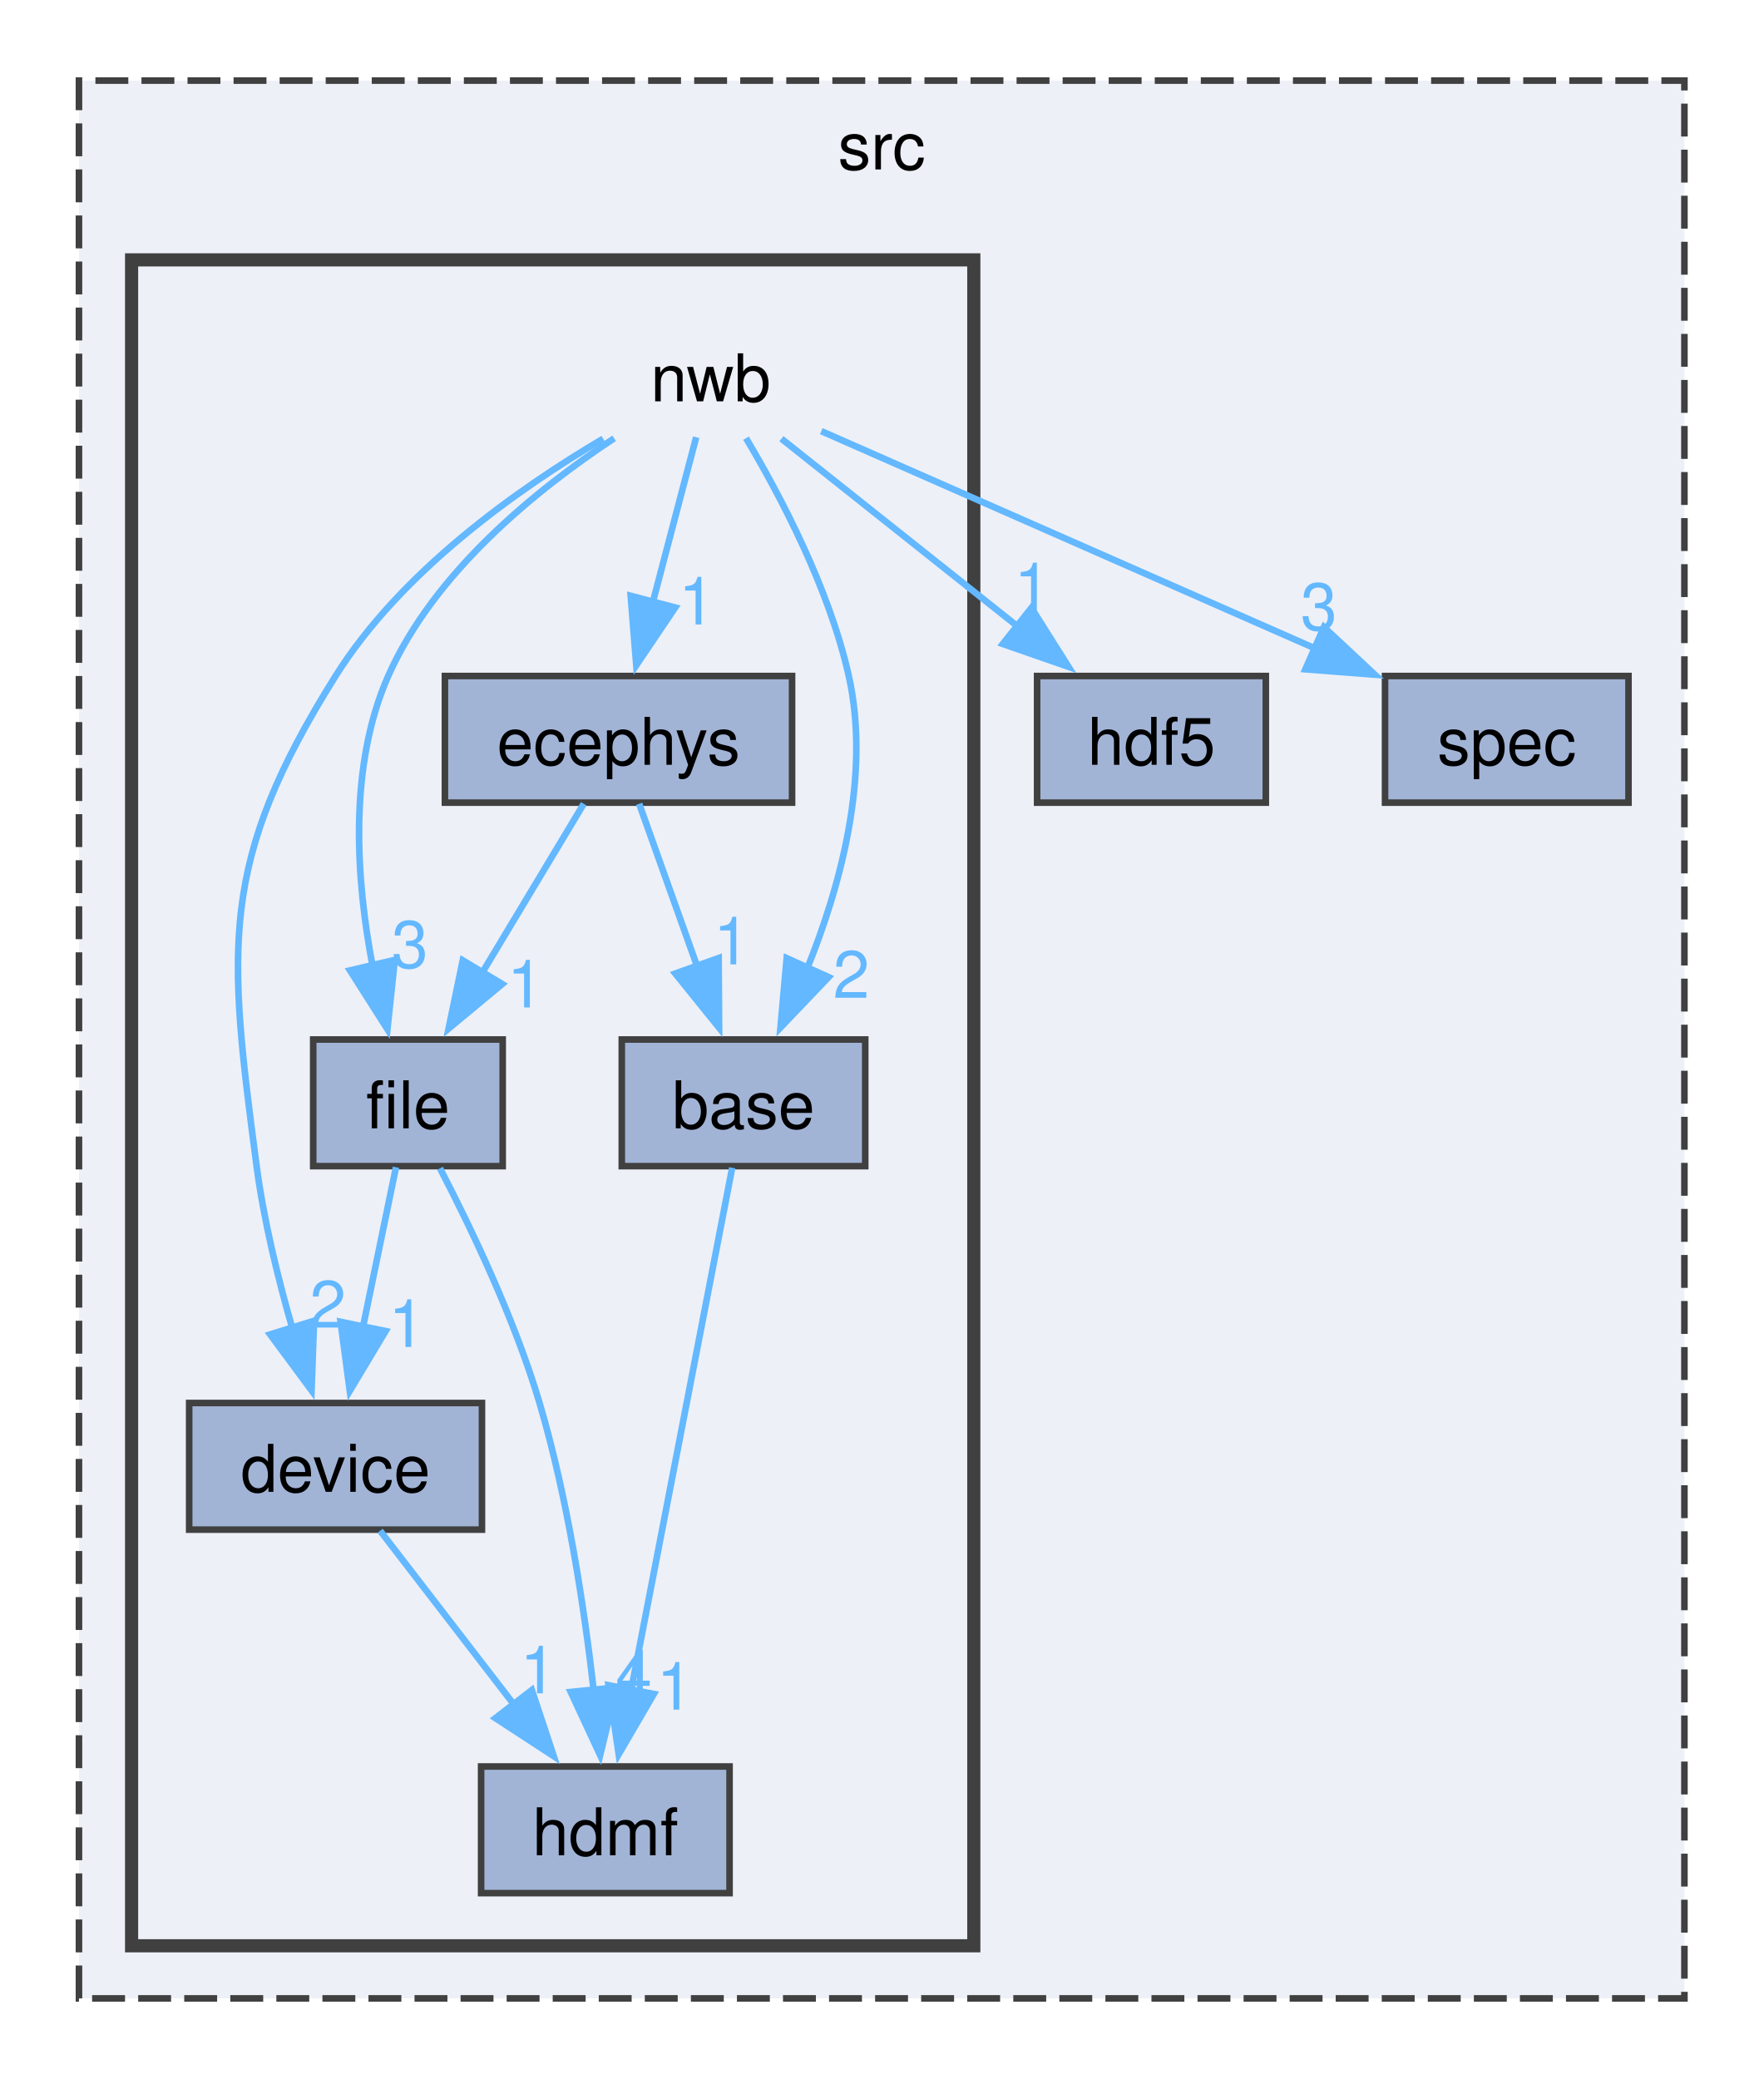
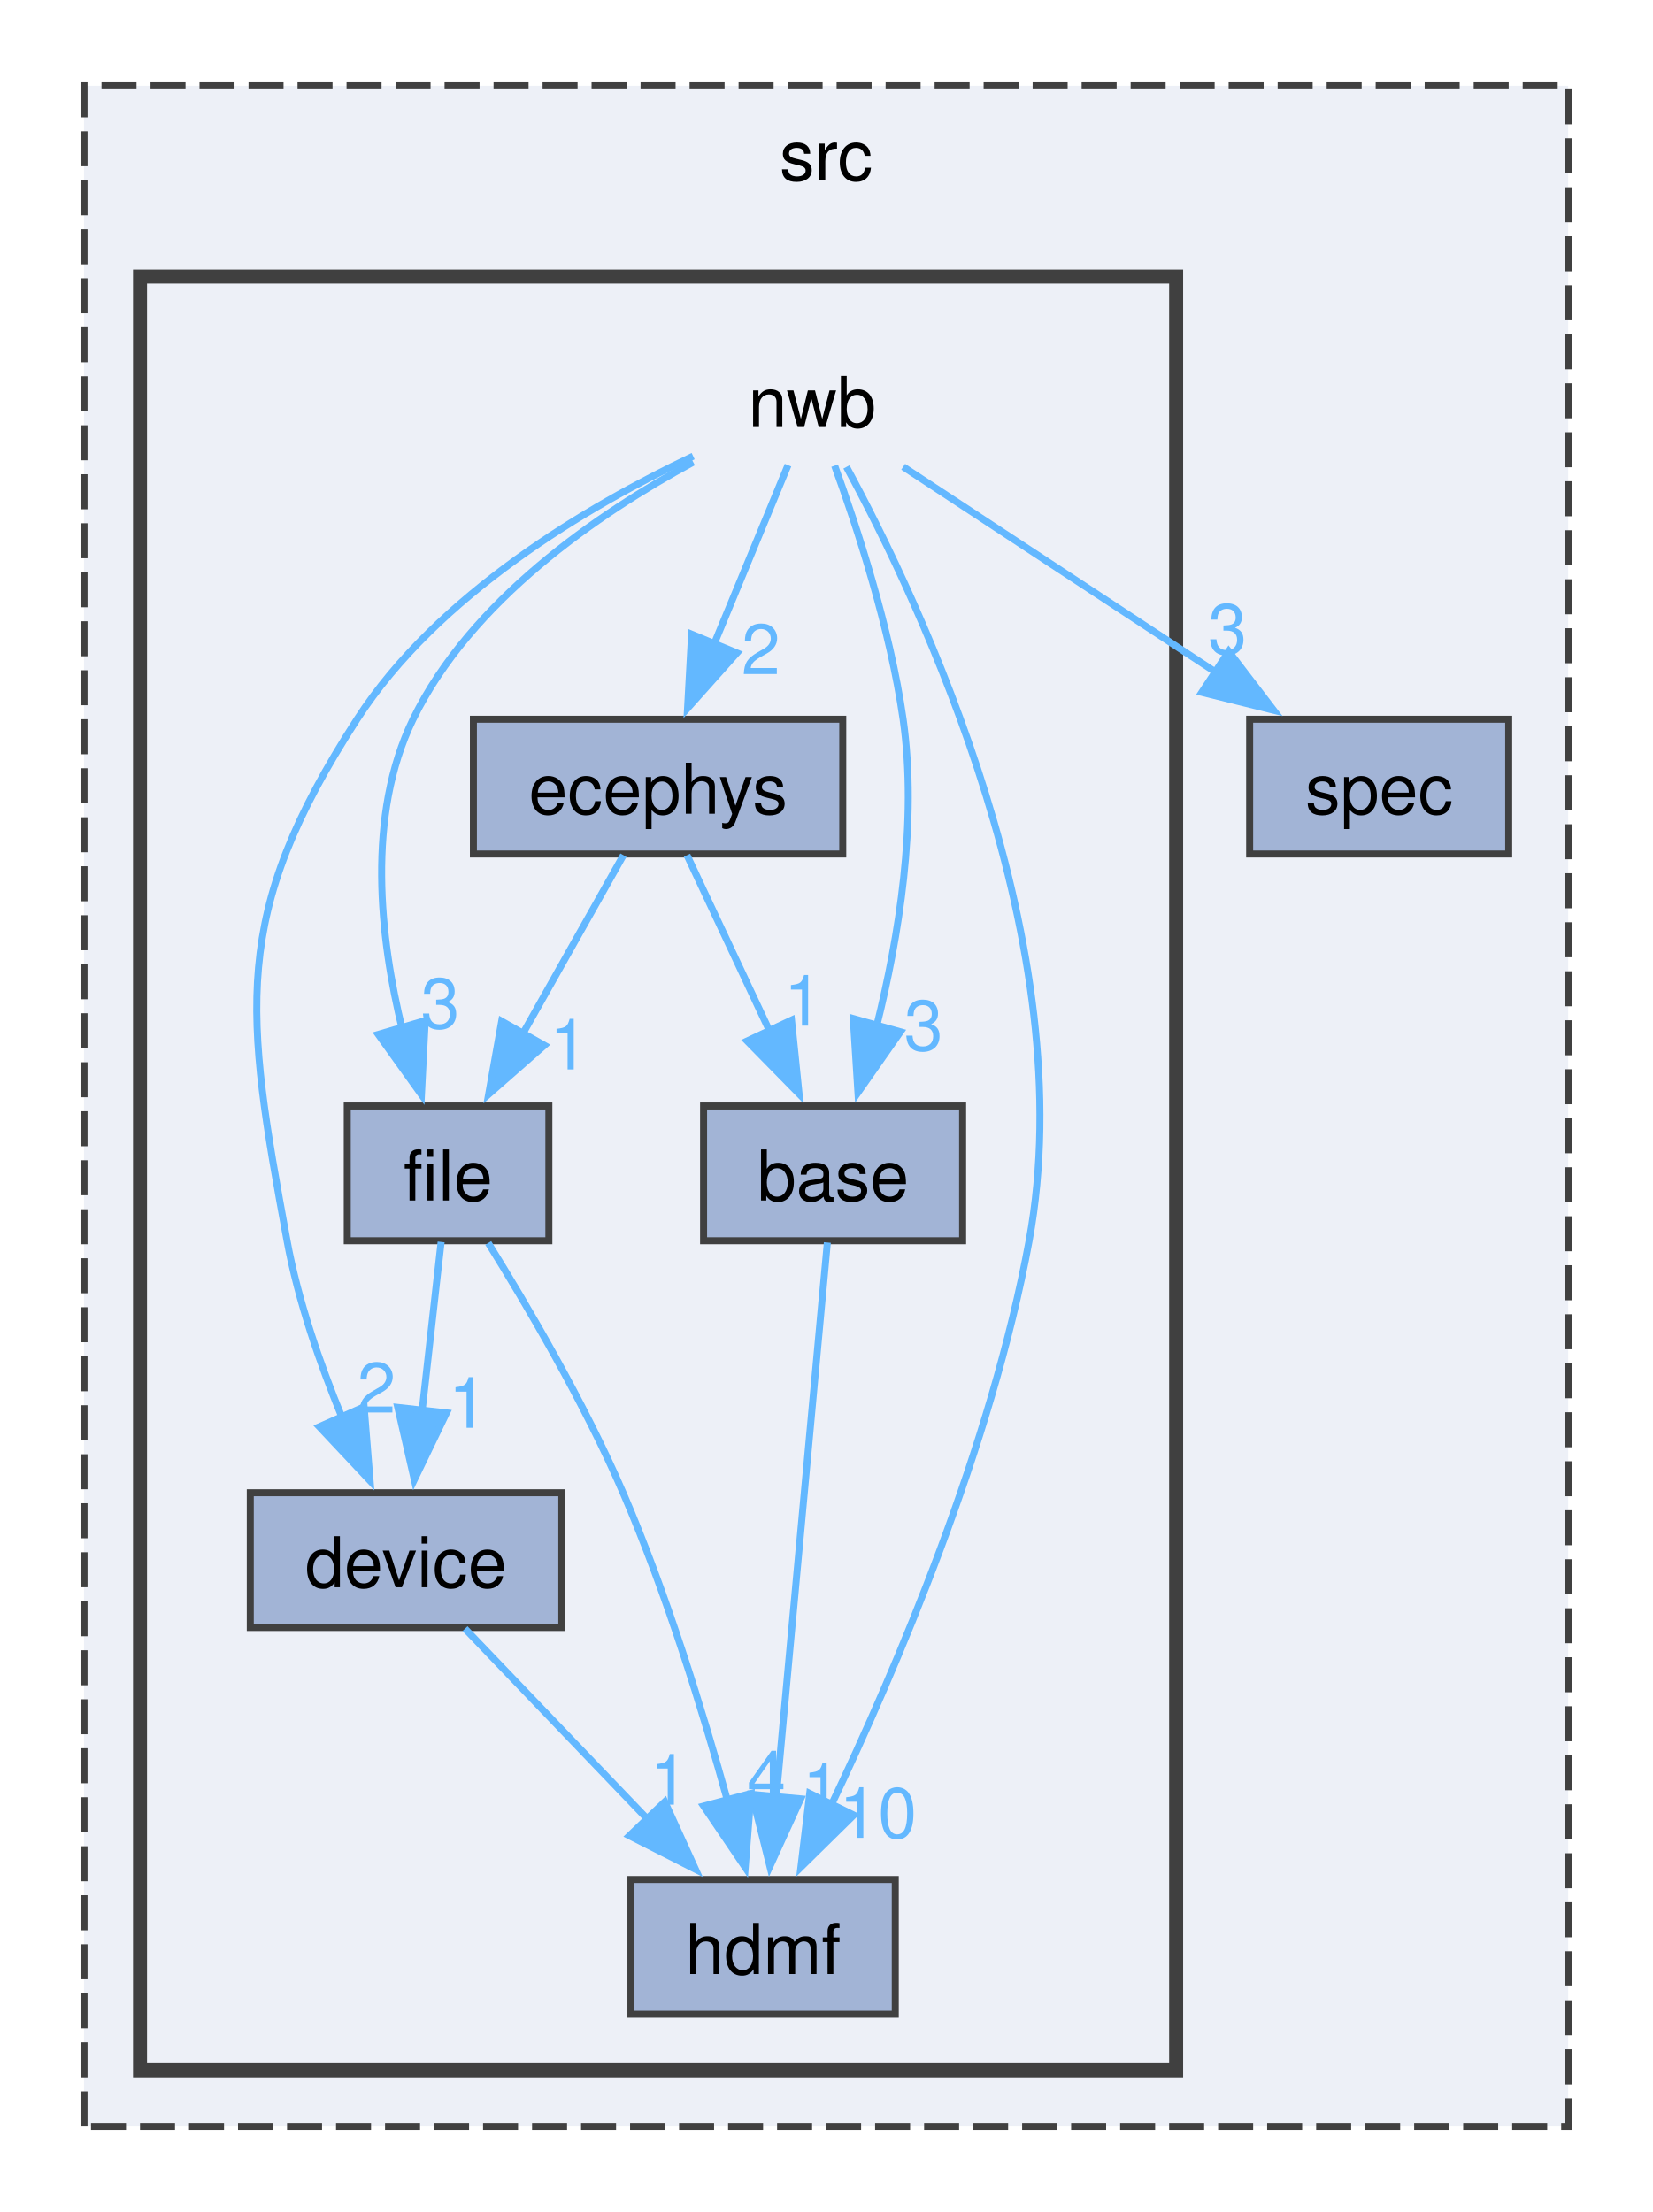
- <svg xmlns="http://www.w3.org/2000/svg" xmlns:xlink="http://www.w3.org/1999/xlink" width="268pt" height="316pt" viewBox="0.00 0.00 268.00 315.50">
+ <svg xmlns="http://www.w3.org/2000/svg" xmlns:xlink="http://www.w3.org/1999/xlink" width="236pt" height="316pt" viewBox="0.00 0.00 236.00 315.50">
  <g id="graph0" class="graph" transform="scale(1 1) rotate(0) translate(4 311.5)">
    <g id="clust1" class="cluster">
      <g id="a_clust1">
        <a xlink:href="dir_68267d1309a1af8e8297ef4c3efbcdba.html" target="_top" xlink:title="src">
-           <polygon fill="#edf0f7" stroke="#404040" stroke-dasharray="5,2" points="8,-8 8,-299.5 252,-299.5 252,-8 8,-8" />
-           <text text-anchor="middle" x="130" y="-286" font-family="Helvetica,sans-Serif" font-size="10.00">src</text>
+           <polygon fill="#edf0f7" stroke="#404040" stroke-dasharray="5,2" points="8,-8 8,-299.5 220,-299.5 220,-8 8,-8" />
+           <text text-anchor="middle" x="114" y="-286" font-family="Helvetica,sans-Serif" font-size="10.00">src</text>
        </a>
      </g>
    </g>
    <g id="clust2" class="cluster">
      <g id="a_clust2">
        <a xlink:href="dir_3875c1e54b4d5fadc95eea4e5fdc191f.html" target="_top">
-           <polygon fill="#edf0f7" stroke="#404040" stroke-width="2" points="16,-16 16,-272.25 144,-272.25 144,-16 16,-16" />
+           <polygon fill="#edf0f7" stroke="#404040" stroke-width="2" points="16,-16 16,-272.25 164,-272.25 164,-16 16,-16" />
        </a>
      </g>
    </g>
    <g id="node1" class="node">
      <g id="a_node1">
-         <a xlink:href="dir_dd12421763e88227db8803873da1bae0.html" target="_top" xlink:title="hdf5">
-           <polygon fill="#a2b4d6" stroke="#404040" points="188.38,-209 153.62,-209 153.62,-189.75 188.38,-189.75 188.38,-209" />
-           <text text-anchor="middle" x="171" y="-195.5" font-family="Helvetica,sans-Serif" font-size="10.00">hdf5</text>
+         <a xlink:href="dir_f7b006e91d0dca03ab8c40dbc00ee65e.html" target="_top" xlink:title="spec">
+           <polygon fill="#a2b4d6" stroke="#404040" points="211.5,-209 174.5,-209 174.5,-189.75 211.5,-189.75 211.5,-209" />
+           <text text-anchor="middle" x="193" y="-195.5" font-family="Helvetica,sans-Serif" font-size="10.00">spec</text>
        </a>
      </g>
    </g>
    <g id="node2" class="node">
-       <g id="a_node2">
-         <a xlink:href="dir_f7b006e91d0dca03ab8c40dbc00ee65e.html" target="_top" xlink:title="spec">
-           <polygon fill="#a2b4d6" stroke="#404040" points="243.5,-209 206.5,-209 206.5,-189.75 243.5,-189.75 243.5,-209" />
-           <text text-anchor="middle" x="225" y="-195.5" font-family="Helvetica,sans-Serif" font-size="10.00">spec</text>
-         </a>
-       </g>
-     </g>
-     <g id="node3" class="node">
-       <text text-anchor="middle" x="104" y="-250.75" font-family="Helvetica,sans-Serif" font-size="10.00">nwb</text>
-     </g>
-     <g id="edge4" class="edge">
-       <g id="a_edge4">
-         <a xlink:href="dir_000009_000007.html" target="_top">
-           <path fill="none" stroke="#63b8ff" d="M114.76,-245.07C124.46,-237.37 138.95,-225.85 150.8,-216.43" />
-           <polygon fill="#63b8ff" stroke="#63b8ff" points="152.75,-219.35 158.4,-210.39 148.4,-213.87 152.75,-219.35" />
-         </a>
-       </g>
-       <g id="a_edge4-headlabel">
-         <a xlink:href="dir_000009_000007.html" target="_top" xlink:title="1">
-           <text text-anchor="middle" x="152.89" y="-218.99" font-family="Helvetica,sans-Serif" font-size="10.00" fill="#63b8ff">1</text>
-         </a>
-       </g>
+       <text text-anchor="middle" x="112" y="-250.75" font-family="Helvetica,sans-Serif" font-size="10.00">nwb</text>
    </g>
    <g id="edge6" class="edge">
      <g id="a_edge6">
        <a xlink:href="dir_000009_000011.html" target="_top">
-           <path fill="none" stroke="#63b8ff" d="M120.82,-246.22C140.22,-237.68 172.44,-223.51 195.92,-213.17" />
-           <polygon fill="#63b8ff" stroke="#63b8ff" points="197.21,-216.43 204.95,-209.2 194.39,-210.02 197.21,-216.43" />
+           <path fill="none" stroke="#63b8ff" d="M125.01,-245.07C137.08,-237.14 155.3,-225.16 169.84,-215.6" />
+           <polygon fill="#63b8ff" stroke="#63b8ff" points="171.51,-218.69 177.94,-210.28 167.66,-212.84 171.51,-218.69" />
        </a>
      </g>
      <g id="a_edge6-headlabel">
        <a xlink:href="dir_000009_000011.html" target="_top" xlink:title="3">
-           <text text-anchor="middle" x="196.44" y="-215.99" font-family="Helvetica,sans-Serif" font-size="10.00" fill="#63b8ff">3</text>
-         </a>
-       </g>
-     </g>
-     <g id="node4" class="node">
-       <g id="a_node4">
+           <text text-anchor="middle" x="171.33" y="-218.33" font-family="Helvetica,sans-Serif" font-size="10.00" fill="#63b8ff">3</text>
+         </a>
+       </g>
+     </g>
+     <g id="node3" class="node">
+       <g id="a_node3">
        <a xlink:href="dir_2c5b7fd6b972088aa6b0c8b33452cfb2.html" target="_top" xlink:title="base">
-           <polygon fill="#a2b4d6" stroke="#404040" points="127.5,-153.75 90.5,-153.75 90.5,-134.5 127.5,-134.5 127.5,-153.75" />
-           <text text-anchor="middle" x="109" y="-140.25" font-family="Helvetica,sans-Serif" font-size="10.00">base</text>
+           <polygon fill="#a2b4d6" stroke="#404040" points="133.5,-153.75 96.5,-153.75 96.5,-134.5 133.5,-134.5 133.5,-153.75" />
+           <text text-anchor="middle" x="115" y="-140.25" font-family="Helvetica,sans-Serif" font-size="10.00">base</text>
        </a>
      </g>
    </g>
    <g id="edge2" class="edge">
      <g id="a_edge2">
        <a xlink:href="dir_000009_000000.html" target="_top">
-           <path fill="none" stroke="#63b8ff" d="M109.38,-245.15C114.56,-236.46 122.01,-222.37 125,-209 128.36,-193.97 123.75,-177.06 118.63,-164.42" />
-           <polygon fill="#63b8ff" stroke="#63b8ff" points="121.93,-163.23 114.62,-155.57 115.56,-166.12 121.93,-163.23" />
+           <path fill="none" stroke="#63b8ff" d="M115.22,-245.23C118.44,-236.37 123.15,-221.94 125,-209 127.09,-194.33 124.37,-177.81 121.24,-165.24" />
+           <polygon fill="#63b8ff" stroke="#63b8ff" points="124.62,-164.35 118.55,-155.67 117.88,-166.24 124.62,-164.35" />
        </a>
      </g>
      <g id="a_edge2-headlabel">
-         <a xlink:href="dir_000009_000000.html" target="_top" xlink:title="2">
-           <text text-anchor="middle" x="125.38" y="-160.08" font-family="Helvetica,sans-Serif" font-size="10.00" fill="#63b8ff">2</text>
+         <a xlink:href="dir_000009_000000.html" target="_top" xlink:title="3">
+           <text text-anchor="middle" x="127.92" y="-161.71" font-family="Helvetica,sans-Serif" font-size="10.00" fill="#63b8ff">3</text>
+         </a>
+       </g>
+     </g>
+     <g id="node4" class="node">
+       <g id="a_node4">
+         <a xlink:href="dir_768b474e02849cb20a8de3864ffdf8c9.html" target="_top" xlink:title="device">
+           <polygon fill="#a2b4d6" stroke="#404040" points="76.25,-98.5 31.75,-98.5 31.75,-79.25 76.25,-79.25 76.25,-98.5" />
+           <text text-anchor="middle" x="54" y="-85" font-family="Helvetica,sans-Serif" font-size="10.00">device</text>
+         </a>
+       </g>
+     </g>
+     <g id="edge4" class="edge">
+       <g id="a_edge4">
+         <a xlink:href="dir_000009_000003.html" target="_top">
+           <path fill="none" stroke="#63b8ff" d="M95.01,-246.59C79.92,-239.42 58.52,-226.82 47,-209 28.86,-180.95 30.95,-167.36 37,-134.5 38.57,-125.95 41.71,-116.91 44.87,-109.22" />
+           <polygon fill="#63b8ff" stroke="#63b8ff" points="48.01,-110.77 48.86,-100.21 41.61,-107.93 48.01,-110.77" />
+         </a>
+       </g>
+       <g id="a_edge4-headlabel">
+         <a xlink:href="dir_000009_000003.html" target="_top" xlink:title="2">
+           <text text-anchor="middle" x="49.77" y="-109.95" font-family="Helvetica,sans-Serif" font-size="10.00" fill="#63b8ff">2</text>
        </a>
      </g>
    </g>
    <g id="node5" class="node">
      <g id="a_node5">
-         <a xlink:href="dir_768b474e02849cb20a8de3864ffdf8c9.html" target="_top" xlink:title="device">
-           <polygon fill="#a2b4d6" stroke="#404040" points="69.25,-98.5 24.75,-98.5 24.75,-79.25 69.25,-79.25 69.25,-98.5" />
-           <text text-anchor="middle" x="47" y="-85" font-family="Helvetica,sans-Serif" font-size="10.00">device</text>
-         </a>
-       </g>
-     </g>
-     <g id="edge3" class="edge">
-       <g id="a_edge3">
-         <a xlink:href="dir_000009_000003.html" target="_top">
-           <path fill="none" stroke="#63b8ff" d="M87.67,-245.07C74.63,-237.38 56.95,-224.86 47,-209 29.18,-180.59 30.61,-167.75 35,-134.5 36.09,-126.25 38.26,-117.37 40.47,-109.71" />
-           <polygon fill="#63b8ff" stroke="#63b8ff" points="43.73,-111 43.35,-100.41 37.05,-108.92 43.73,-111" />
-         </a>
-       </g>
-       <g id="a_edge3-headlabel">
-         <a xlink:href="dir_000009_000003.html" target="_top" xlink:title="2">
-           <text text-anchor="middle" x="45.83" y="-109.95" font-family="Helvetica,sans-Serif" font-size="10.00" fill="#63b8ff">2</text>
-         </a>
-       </g>
-     </g>
-     <g id="node6" class="node">
-       <g id="a_node6">
        <a xlink:href="dir_233c518972f8f5648ed7849c4d3f4524.html" target="_top" xlink:title="ecephys">
          <polygon fill="#a2b4d6" stroke="#404040" points="116.38,-209 63.62,-209 63.62,-189.75 116.38,-189.75 116.38,-209" />
          <text text-anchor="middle" x="90" y="-195.5" font-family="Helvetica,sans-Serif" font-size="10.00">ecephys</text>
        </a>
      </g>
    </g>
    <g id="edge1" class="edge">
      <g id="a_edge1">
        <a xlink:href="dir_000009_000005.html" target="_top">
-           <path fill="none" stroke="#63b8ff" d="M101.81,-245.3C100.04,-238.55 97.46,-228.74 95.16,-220.01" />
-           <polygon fill="#63b8ff" stroke="#63b8ff" points="98.62,-219.41 92.7,-210.63 91.85,-221.19 98.62,-219.41" />
+           <path fill="none" stroke="#63b8ff" d="M108.56,-245.3C105.74,-238.47 101.63,-228.52 97.99,-219.72" />
+           <polygon fill="#63b8ff" stroke="#63b8ff" points="101.26,-218.47 94.21,-210.57 94.79,-221.15 101.26,-218.47" />
        </a>
      </g>
      <g id="a_edge1-headlabel">
-         <a xlink:href="dir_000009_000005.html" target="_top" xlink:title="1">
-           <text text-anchor="middle" x="101.9" y="-216.83" font-family="Helvetica,sans-Serif" font-size="10.00" fill="#63b8ff">1</text>
-         </a>
-       </g>
-     </g>
-     <g id="node7" class="node">
-       <g id="a_node7">
+         <a xlink:href="dir_000009_000005.html" target="_top" xlink:title="2">
+           <text text-anchor="middle" x="104.68" y="-215.44" font-family="Helvetica,sans-Serif" font-size="10.00" fill="#63b8ff">2</text>
+         </a>
+       </g>
+     </g>
+     <g id="node6" class="node">
+       <g id="a_node6">
        <a xlink:href="dir_f14b33441b8f3c4a1a213ba2de2e3c66.html" target="_top" xlink:title="file">
-           <polygon fill="#a2b4d6" stroke="#404040" points="72.4,-153.75 43.6,-153.75 43.6,-134.5 72.4,-134.5 72.4,-153.75" />
-           <text text-anchor="middle" x="58" y="-140.25" font-family="Helvetica,sans-Serif" font-size="10.00">file</text>
+           <polygon fill="#a2b4d6" stroke="#404040" points="74.4,-153.75 45.6,-153.75 45.6,-134.5 74.4,-134.5 74.4,-153.75" />
+           <text text-anchor="middle" x="60" y="-140.25" font-family="Helvetica,sans-Serif" font-size="10.00">file</text>
        </a>
      </g>
    </g>
    <g id="edge5" class="edge">
      <g id="a_edge5">
        <a xlink:href="dir_000009_000006.html" target="_top">
-           <path fill="none" stroke="#63b8ff" d="M89.34,-245.13C77.6,-237.39 61.98,-224.79 55,-209 48.88,-195.15 50.13,-177.92 52.64,-164.85" />
-           <polygon fill="#63b8ff" stroke="#63b8ff" points="56,-165.85 54.88,-155.31 49.19,-164.25 56,-165.85" />
+           <path fill="none" stroke="#63b8ff" d="M95.02,-245.73C81.41,-238.36 63.26,-225.95 55,-209 48.29,-195.22 50.25,-177.76 53.49,-164.59" />
+           <polygon fill="#63b8ff" stroke="#63b8ff" points="56.74,-165.95 56.2,-155.36 50.03,-163.98 56.74,-165.95" />
        </a>
      </g>
      <g id="a_edge5-headlabel">
        <a xlink:href="dir_000009_000006.html" target="_top" xlink:title="3">
-           <text text-anchor="middle" x="58.29" y="-164.65" font-family="Helvetica,sans-Serif" font-size="10.00" fill="#63b8ff">3</text>
-         </a>
-       </g>
-     </g>
-     <g id="node8" class="node">
-       <g id="a_node8">
+           <text text-anchor="middle" x="58.88" y="-164.87" font-family="Helvetica,sans-Serif" font-size="10.00" fill="#63b8ff">3</text>
+         </a>
+       </g>
+     </g>
+     <g id="node7" class="node">
+       <g id="a_node7">
        <a xlink:href="dir_42a4622eeadeb301e554ade53994b57b.html" target="_top" xlink:title="hdmf">
-           <polygon fill="#a2b4d6" stroke="#404040" points="106.88,-43.25 69.12,-43.25 69.12,-24 106.88,-24 106.88,-43.25" />
-           <text text-anchor="middle" x="88" y="-29.75" font-family="Helvetica,sans-Serif" font-size="10.00">hdmf</text>
+           <polygon fill="#a2b4d6" stroke="#404040" points="123.88,-43.25 86.12,-43.25 86.12,-24 123.88,-24 123.88,-43.25" />
+           <text text-anchor="middle" x="105" y="-29.75" font-family="Helvetica,sans-Serif" font-size="10.00">hdmf</text>
+         </a>
+       </g>
+     </g>
+     <g id="edge3" class="edge">
+       <g id="a_edge3">
+         <a xlink:href="dir_000009_000008.html" target="_top">
+           <path fill="none" stroke="#63b8ff" d="M116.91,-245.05C127.46,-225.6 150.73,-176.54 143,-134.5 137.62,-105.21 124.05,-73.39 114.67,-53.73" />
+           <polygon fill="#63b8ff" stroke="#63b8ff" points="117.95,-52.45 110.4,-45.02 111.66,-55.54 117.95,-52.45" />
+         </a>
+       </g>
+       <g id="a_edge3-headlabel">
+         <a xlink:href="dir_000009_000008.html" target="_top" xlink:title="10">
+           <text text-anchor="middle" x="121.41" y="-49.2" font-family="Helvetica,sans-Serif" font-size="10.00" fill="#63b8ff">10</text>
        </a>
      </g>
    </g>
    <g id="edge7" class="edge">
      <g id="a_edge7">
        <a xlink:href="dir_000000_000008.html" target="_top">
-           <path fill="none" stroke="#63b8ff" d="M107.28,-134.25C103.94,-117 96.51,-78.58 91.91,-54.81" />
-           <polygon fill="#63b8ff" stroke="#63b8ff" points="95.37,-54.27 90.03,-45.11 88.49,-55.6 95.37,-54.27" />
+           <path fill="none" stroke="#63b8ff" d="M114.18,-134.25C112.59,-117 109.05,-78.58 106.86,-54.81" />
+           <polygon fill="#63b8ff" stroke="#63b8ff" points="110.37,-54.77 105.97,-45.13 103.4,-55.41 110.37,-54.77" />
        </a>
      </g>
      <g id="a_edge7-headlabel">
        <a xlink:href="dir_000000_000008.html" target="_top" xlink:title="1">
-           <text text-anchor="middle" x="98.55" y="-51.89" font-family="Helvetica,sans-Serif" font-size="10.00" fill="#63b8ff">1</text>
+           <text text-anchor="middle" x="113.39" y="-52.71" font-family="Helvetica,sans-Serif" font-size="10.00" fill="#63b8ff">1</text>
        </a>
      </g>
    </g>
    <g id="edge8" class="edge">
      <g id="a_edge8">
        <a xlink:href="dir_000003_000008.html" target="_top">
-           <path fill="none" stroke="#63b8ff" d="M53.77,-79.08C59.32,-71.88 67.34,-61.46 74.23,-52.51" />
-           <polygon fill="#63b8ff" stroke="#63b8ff" points="76.83,-54.87 80.16,-44.81 71.29,-50.6 76.83,-54.87" />
+           <path fill="none" stroke="#63b8ff" d="M62.42,-79.08C69.54,-71.65 79.94,-60.79 88.69,-51.66" />
+           <polygon fill="#63b8ff" stroke="#63b8ff" points="90.96,-54.35 95.35,-44.7 85.9,-49.5 90.96,-54.35" />
        </a>
      </g>
      <g id="a_edge8-headlabel">
        <a xlink:href="dir_000003_000008.html" target="_top" xlink:title="1">
-           <text text-anchor="middle" x="77.81" y="-54.37" font-family="Helvetica,sans-Serif" font-size="10.00" fill="#63b8ff">1</text>
+           <text text-anchor="middle" x="91.57" y="-53.94" font-family="Helvetica,sans-Serif" font-size="10.00" fill="#63b8ff">1</text>
        </a>
      </g>
    </g>
    <g id="edge9" class="edge">
      <g id="a_edge9">
        <a xlink:href="dir_000005_000000.html" target="_top">
-           <path fill="none" stroke="#63b8ff" d="M93.14,-189.58C95.54,-182.84 98.96,-173.27 102,-164.74" />
-           <polygon fill="#63b8ff" stroke="#63b8ff" points="105.22,-166.13 105.29,-155.53 98.63,-163.78 105.22,-166.13" />
+           <path fill="none" stroke="#63b8ff" d="M94.13,-189.58C97.33,-182.76 101.89,-173.06 105.93,-164.45" />
+           <polygon fill="#63b8ff" stroke="#63b8ff" points="109.06,-166.02 110.14,-155.48 102.72,-163.04 109.06,-166.02" />
        </a>
      </g>
      <g id="a_edge9-headlabel">
        <a xlink:href="dir_000005_000000.html" target="_top" xlink:title="1">
-           <text text-anchor="middle" x="107.2" y="-165.17" font-family="Helvetica,sans-Serif" font-size="10.00" fill="#63b8ff">1</text>
+           <text text-anchor="middle" x="110.74" y="-165.23" font-family="Helvetica,sans-Serif" font-size="10.00" fill="#63b8ff">1</text>
        </a>
      </g>
    </g>
    <g id="edge10" class="edge">
      <g id="a_edge10">
        <a xlink:href="dir_000005_000006.html" target="_top">
-           <path fill="none" stroke="#63b8ff" d="M84.72,-189.58C80.53,-182.61 74.52,-172.62 69.27,-163.87" />
-           <polygon fill="#63b8ff" stroke="#63b8ff" points="72.33,-162.18 64.18,-155.41 66.33,-165.78 72.33,-162.18" />
+           <path fill="none" stroke="#63b8ff" d="M85.05,-189.58C81.12,-182.61 75.49,-172.62 70.56,-163.87" />
+           <polygon fill="#63b8ff" stroke="#63b8ff" points="73.76,-162.42 65.8,-155.43 67.66,-165.86 73.76,-162.42" />
        </a>
      </g>
      <g id="a_edge10-headlabel">
        <a xlink:href="dir_000005_000006.html" target="_top" xlink:title="1">
-           <text text-anchor="middle" x="75.84" y="-158.62" font-family="Helvetica,sans-Serif" font-size="10.00" fill="#63b8ff">1</text>
+           <text text-anchor="middle" x="77.26" y="-158.97" font-family="Helvetica,sans-Serif" font-size="10.00" fill="#63b8ff">1</text>
        </a>
      </g>
    </g>
    <g id="edge12" class="edge">
      <g id="a_edge12">
        <a xlink:href="dir_000006_000003.html" target="_top">
-           <path fill="none" stroke="#63b8ff" d="M56.18,-134.33C54.82,-127.74 52.9,-118.46 51.17,-110.07" />
-           <polygon fill="#63b8ff" stroke="#63b8ff" points="54.61,-109.43 49.16,-100.34 47.76,-110.84 54.61,-109.43" />
+           <path fill="none" stroke="#63b8ff" d="M59.01,-134.33C58.27,-127.74 57.22,-118.46 56.28,-110.07" />
+           <polygon fill="#63b8ff" stroke="#63b8ff" points="59.78,-109.91 55.18,-100.36 52.82,-110.69 59.78,-109.91" />
        </a>
      </g>
      <g id="a_edge12-headlabel">
        <a xlink:href="dir_000006_000003.html" target="_top" xlink:title="1">
-           <text text-anchor="middle" x="57.81" y="-107.02" font-family="Helvetica,sans-Serif" font-size="10.00" fill="#63b8ff">1</text>
+           <text text-anchor="middle" x="62.83" y="-107.78" font-family="Helvetica,sans-Serif" font-size="10.00" fill="#63b8ff">1</text>
        </a>
      </g>
    </g>
    <g id="edge11" class="edge">
      <g id="a_edge11">
        <a xlink:href="dir_000006_000008.html" target="_top">
-           <path fill="none" stroke="#63b8ff" d="M62.87,-134.17C67.46,-125.34 74.19,-111.36 78,-98.5 82.26,-84.13 84.8,-67.38 86.25,-54.64" />
-           <polygon fill="#63b8ff" stroke="#63b8ff" points="89.7,-55.27 87.21,-44.97 82.74,-54.58 89.7,-55.27" />
+           <path fill="none" stroke="#63b8ff" d="M65.74,-134.18C71.22,-125.36 79.45,-111.38 85,-98.5 91.21,-84.11 96.42,-67.15 99.97,-54.32" />
+           <polygon fill="#63b8ff" stroke="#63b8ff" points="103.27,-55.54 102.45,-44.97 96.51,-53.74 103.27,-55.54" />
        </a>
      </g>
      <g id="a_edge11-headlabel">
        <a xlink:href="dir_000006_000008.html" target="_top" xlink:title="4">
-           <text text-anchor="middle" x="92.32" y="-53.75" font-family="Helvetica,sans-Serif" font-size="10.00" fill="#63b8ff">4</text>
+           <text text-anchor="middle" x="105.48" y="-54.4" font-family="Helvetica,sans-Serif" font-size="10.00" fill="#63b8ff">4</text>
        </a>
      </g>
    </g>
  </g>
</svg>
